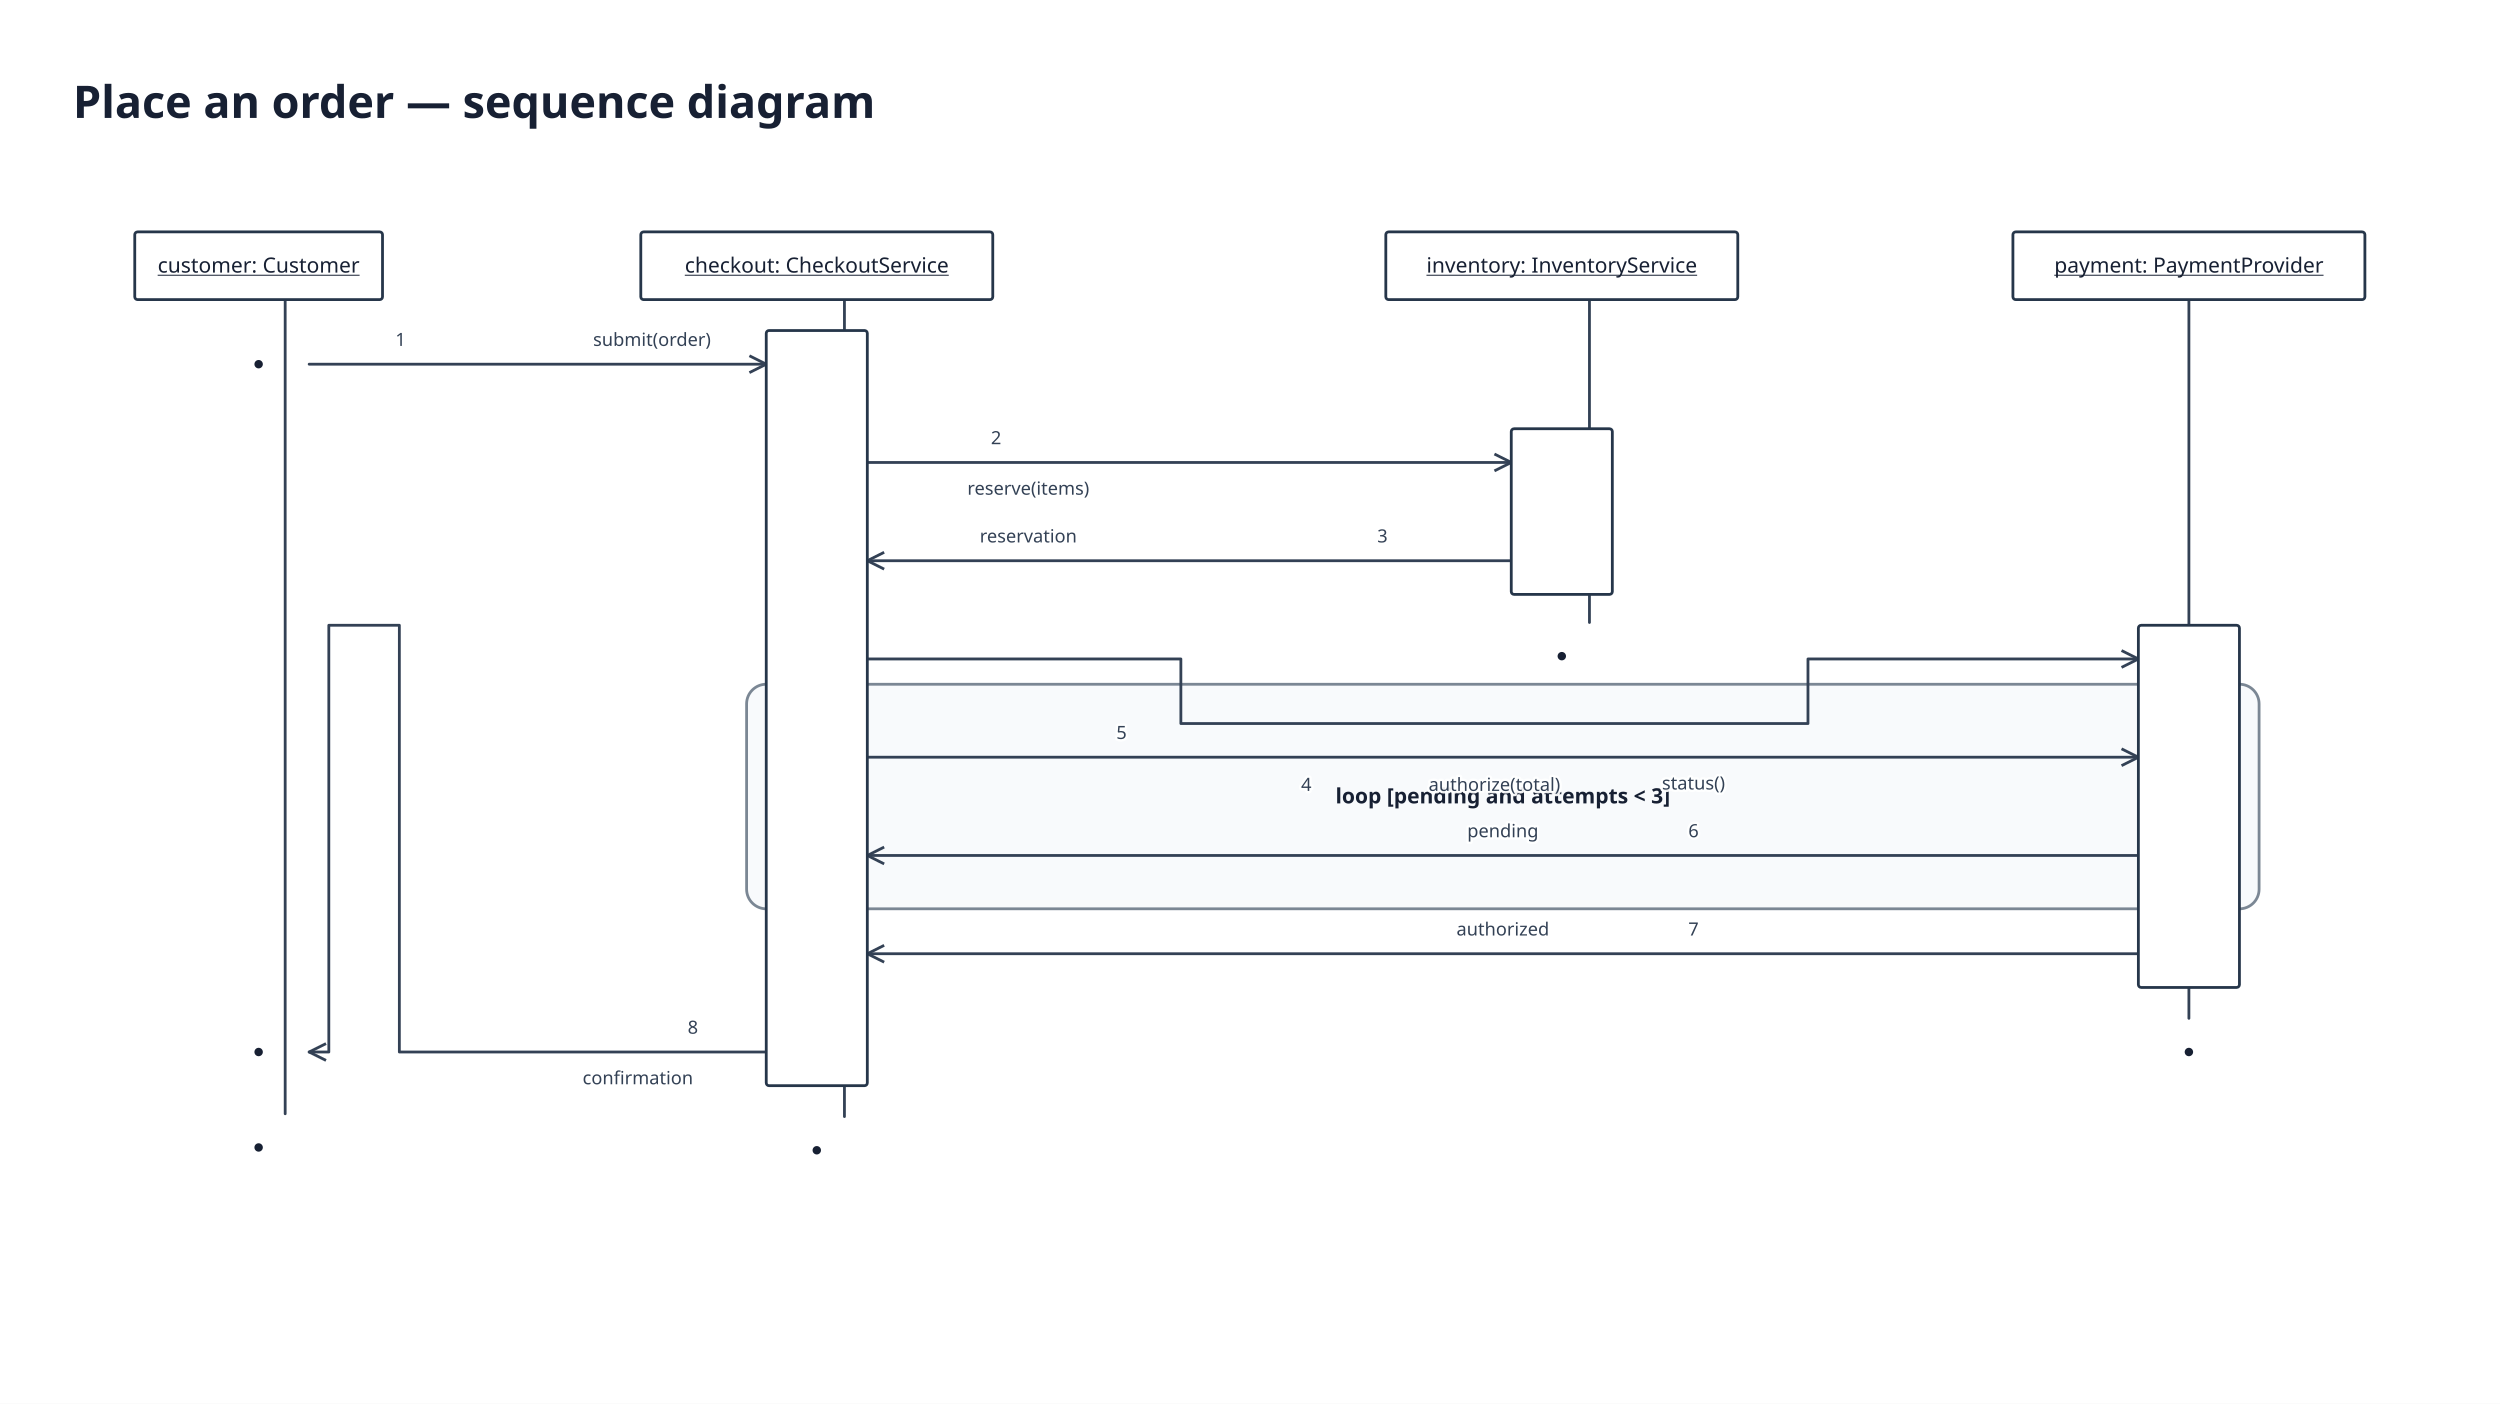
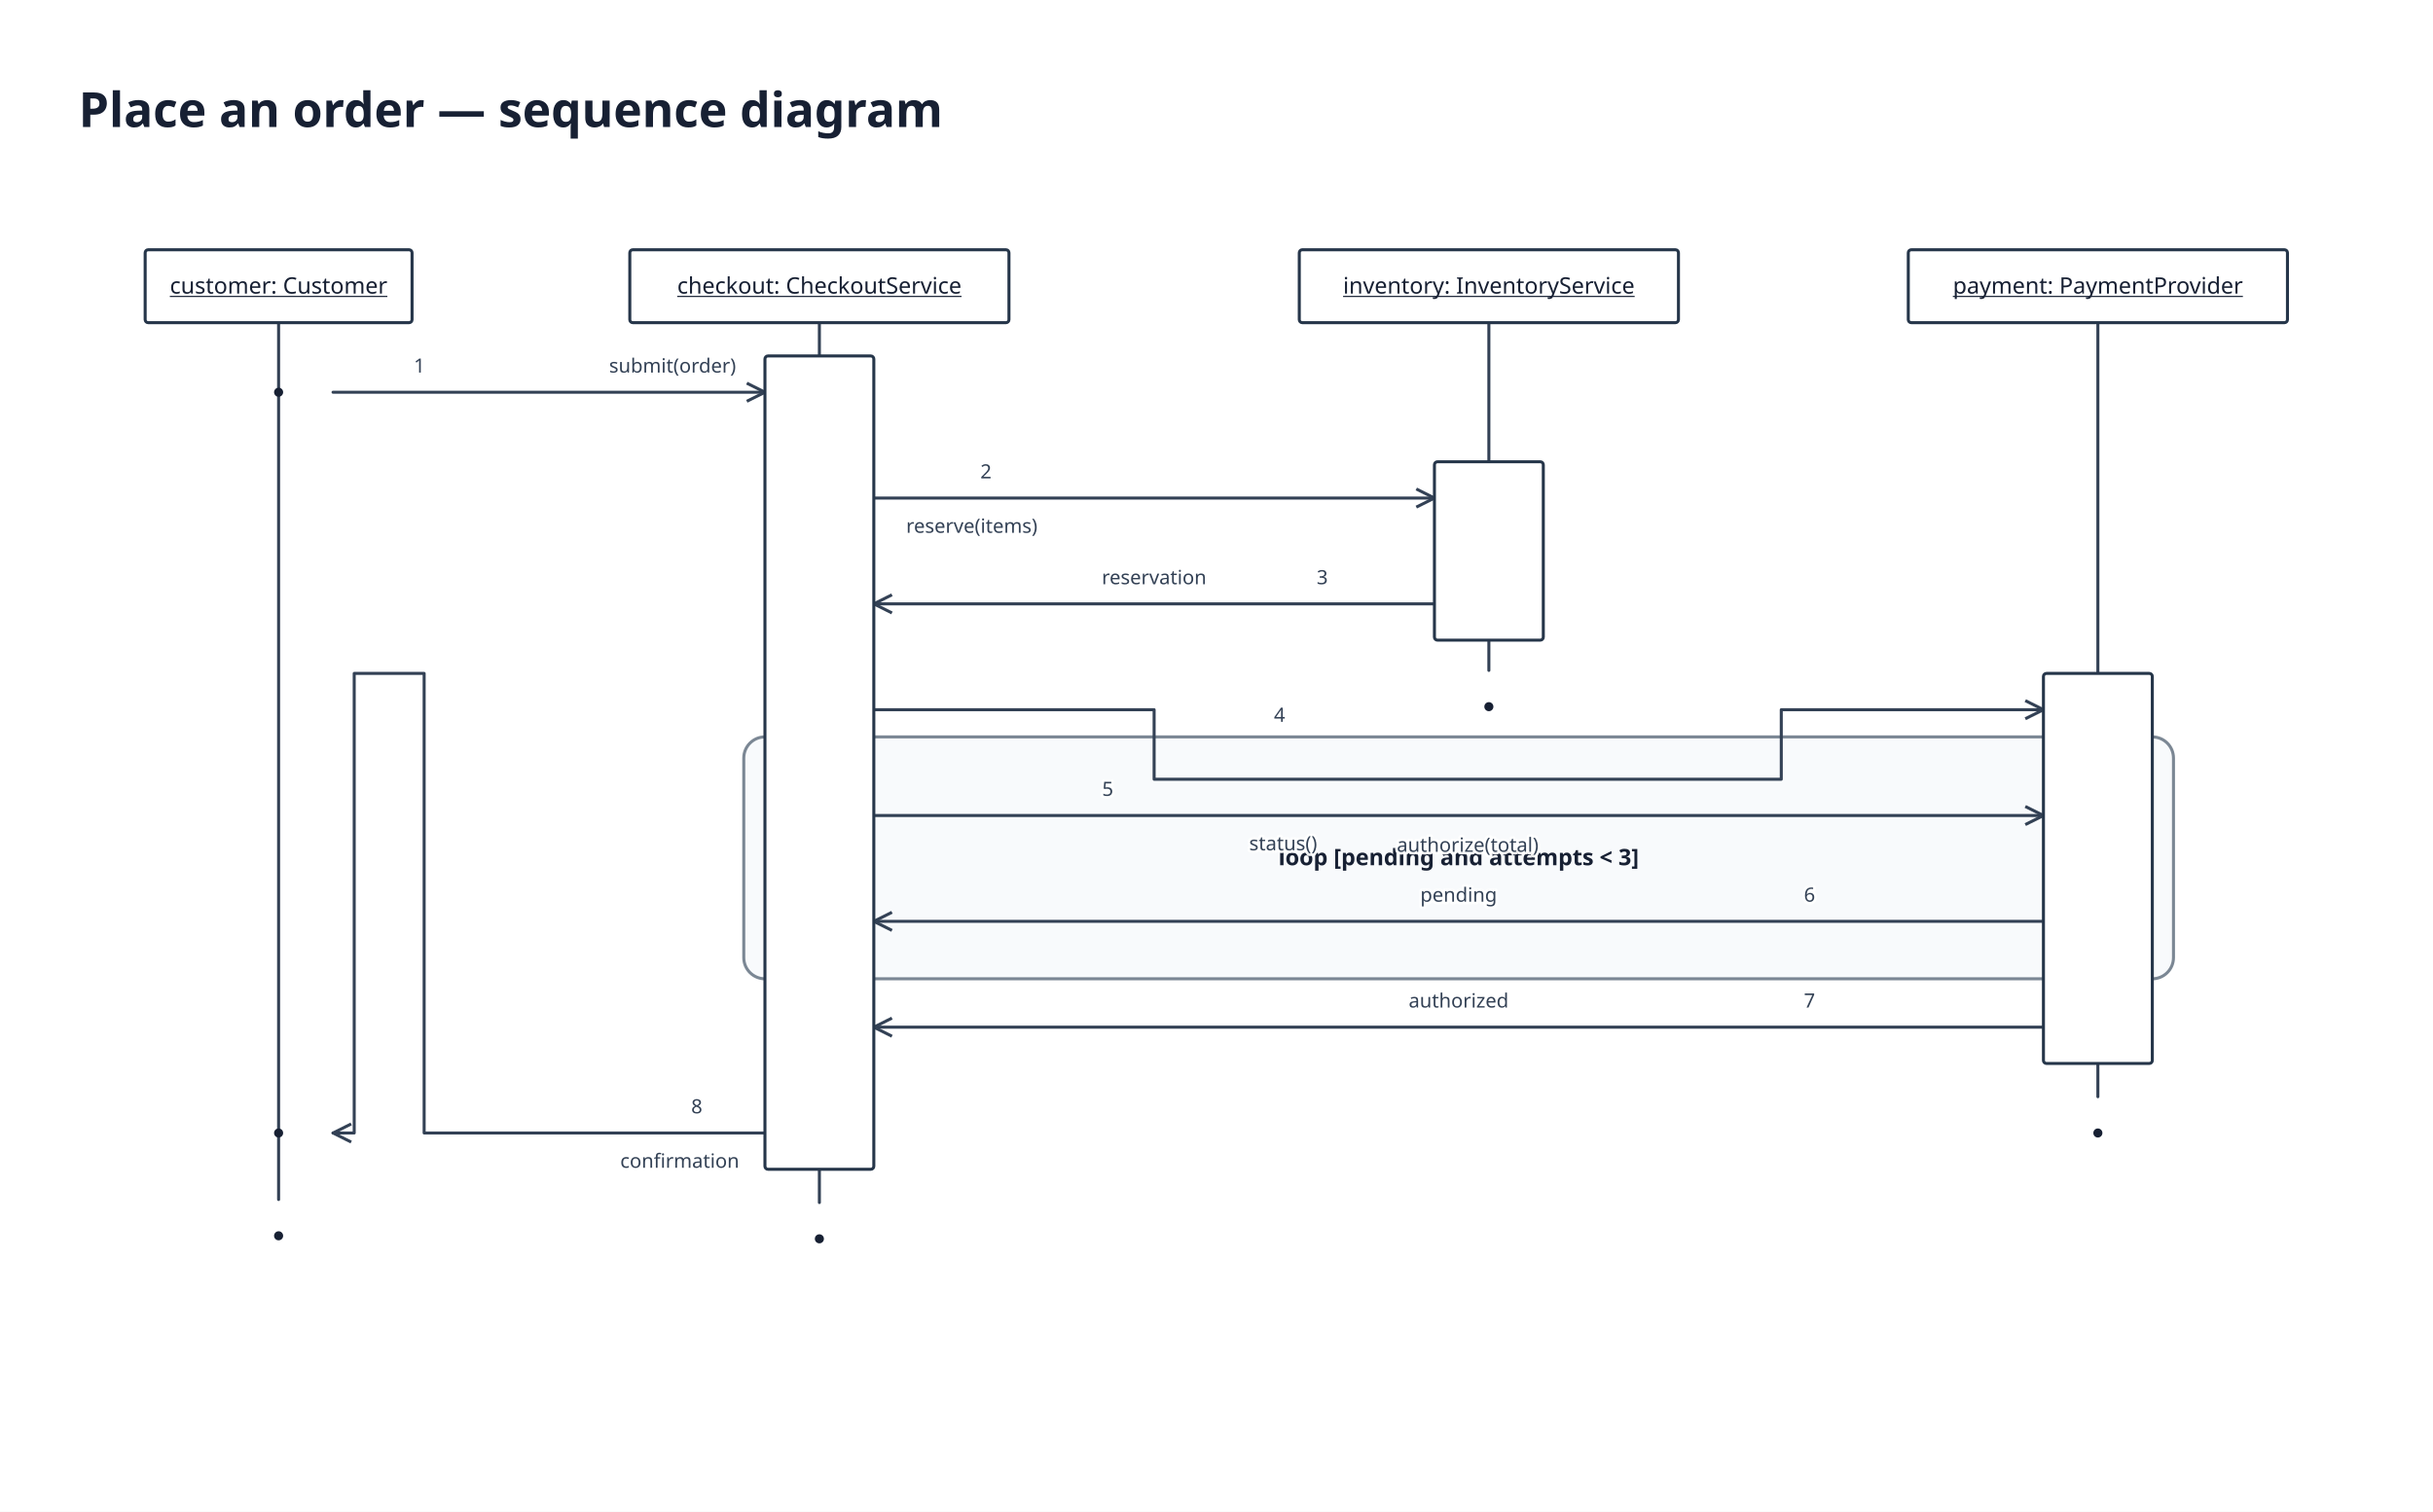
- <svg xmlns="http://www.w3.org/2000/svg" width="1781" height="1000" viewBox="0 0 1781 1000" role="img" aria-label="uml-sequence-example">
+ <svg xmlns="http://www.w3.org/2000/svg" width="1609" height="1000" viewBox="0 0 1609 1000" role="img" aria-label="uml-sequence-example">
  <rect width="100%" height="100%" fill="#ffffff" />
  <g id="boundaries">
-     <rect x="531.875" y="487.45" width="1077.5" height="160" rx="14" fill="#f8fafc" stroke="#7b8794" stroke-width="2" />
+     <rect x="491.875" y="487.45" width="945.5" height="160" rx="14" fill="#f8fafc" stroke="#7b8794" stroke-width="2" />
  </g>
  <g id="corridor-dividers" />
  <g id="lines">
    <g data-line="spine">
-       <polyline points="203.161,213.45 203.161,793.45" fill="none" stroke="#334155" stroke-width="2" stroke-linejoin="round" stroke-linecap="round" />
+       <polyline points="184.25,213.45 184.25,793.45" fill="none" stroke="#334155" stroke-width="2" stroke-linejoin="round" stroke-linecap="round" />
    </g>
    <g data-line="spine">
-       <polyline points="601.577,213.45 601.577,795.45" fill="none" stroke="#334155" stroke-width="2" stroke-linejoin="round" stroke-linecap="round" />
+       <polyline points="541.875,213.45 541.875,795.45" fill="none" stroke="#334155" stroke-width="2" stroke-linejoin="round" stroke-linecap="round" />
    </g>
    <g data-line="spine">
-       <polyline points="1132.327,213.45 1132.327,443.45" fill="none" stroke="#334155" stroke-width="2" stroke-linejoin="round" stroke-linecap="round" />
+       <polyline points="984.625,213.45 984.625,443.45" fill="none" stroke="#334155" stroke-width="2" stroke-linejoin="round" stroke-linecap="round" />
    </g>
    <g data-line="spine">
-       <polyline points="1559.375,213.45 1559.375,725.45" fill="none" stroke="#334155" stroke-width="2" stroke-linejoin="round" stroke-linecap="round" />
+       <polyline points="1387.375,213.45 1387.375,725.45" fill="none" stroke="#334155" stroke-width="2" stroke-linejoin="round" stroke-linecap="round" />
    </g>
    <g data-line="submit">
-       <polyline points="220.25,259.45 545.875,259.45" fill="none" stroke="#334155" stroke-width="2" stroke-linejoin="round" stroke-linecap="round" />
-       <path d="M 533.875 265.45 L 545.875 259.45 L 533.875 253.45" fill="none" stroke="#334155" stroke-width="2" stroke-linejoin="round" />
+       <polyline points="220.25,259.45 505.875,259.45" fill="none" stroke="#334155" stroke-width="2" stroke-linejoin="round" stroke-linecap="round" />
+       <path d="M 493.875 265.45 L 505.875 259.45 L 493.875 253.45" fill="none" stroke="#334155" stroke-width="2" stroke-linejoin="round" />
    </g>
    <g data-line="reserve">
-       <polyline points="617.875,329.45 1076.625,329.45" fill="none" stroke="#334155" stroke-width="2" stroke-linejoin="round" stroke-linecap="round" />
-       <path d="M 1064.625 335.45 L 1076.625 329.45 L 1064.625 323.45" fill="none" stroke="#334155" stroke-width="2" stroke-linejoin="round" />
+       <polyline points="577.875,329.45 948.625,329.45" fill="none" stroke="#334155" stroke-width="2" stroke-linejoin="round" stroke-linecap="round" />
+       <path d="M 936.625 335.45 L 948.625 329.45 L 936.625 323.45" fill="none" stroke="#334155" stroke-width="2" stroke-linejoin="round" />
    </g>
    <g data-line="reserved">
-       <polyline points="1076.625,399.45 617.875,399.45" fill="none" stroke="#334155" stroke-width="2" stroke-linejoin="round" stroke-linecap="round" />
-       <path d="M 629.875 393.45 L 617.875 399.45 L 629.875 405.45" fill="none" stroke="#334155" stroke-width="2" stroke-linejoin="round" />
+       <polyline points="948.625,399.45 577.875,399.45" fill="none" stroke="#334155" stroke-width="2" stroke-linejoin="round" stroke-linecap="round" />
+       <path d="M 589.875 393.45 L 577.875 399.45 L 589.875 405.45" fill="none" stroke="#334155" stroke-width="2" stroke-linejoin="round" />
    </g>
    <g data-line="authorize">
-       <polyline points="617.875,469.45 841.25,469.45 841.25,515.45 1288,515.45 1288,469.45 1523.375,469.45" fill="none" stroke="#334155" stroke-width="2" stroke-linejoin="round" stroke-linecap="round" />
-       <path d="M 1511.375 475.45 L 1523.375 469.45 L 1511.375 463.45" fill="none" stroke="#334155" stroke-width="2" stroke-linejoin="round" />
+       <polyline points="577.875,469.45 763.25,469.45 763.25,515.45 1178,515.45 1178,469.45 1351.375,469.45" fill="none" stroke="#334155" stroke-width="2" stroke-linejoin="round" stroke-linecap="round" />
+       <path d="M 1339.375 475.45 L 1351.375 469.45 L 1339.375 463.45" fill="none" stroke="#334155" stroke-width="2" stroke-linejoin="round" />
    </g>
    <g data-line="poll">
-       <polyline points="617.875,539.45 1523.375,539.45" fill="none" stroke="#334155" stroke-width="2" stroke-linejoin="round" stroke-linecap="round" />
-       <path d="M 1511.375 545.45 L 1523.375 539.45 L 1511.375 533.45" fill="none" stroke="#334155" stroke-width="2" stroke-linejoin="round" />
+       <polyline points="577.875,539.45 1351.375,539.45" fill="none" stroke="#334155" stroke-width="2" stroke-linejoin="round" stroke-linecap="round" />
+       <path d="M 1339.375 545.45 L 1351.375 539.45 L 1339.375 533.45" fill="none" stroke="#334155" stroke-width="2" stroke-linejoin="round" />
    </g>
    <g data-line="pending">
-       <polyline points="1523.375,609.45 617.875,609.45" fill="none" stroke="#334155" stroke-width="2" stroke-linejoin="round" stroke-linecap="round" />
-       <path d="M 629.875 603.45 L 617.875 609.45 L 629.875 615.45" fill="none" stroke="#334155" stroke-width="2" stroke-linejoin="round" />
+       <polyline points="1351.375,609.45 577.875,609.45" fill="none" stroke="#334155" stroke-width="2" stroke-linejoin="round" stroke-linecap="round" />
+       <path d="M 589.875 603.45 L 577.875 609.45 L 589.875 615.45" fill="none" stroke="#334155" stroke-width="2" stroke-linejoin="round" />
    </g>
    <g data-line="authorized">
-       <polyline points="1523.375,679.45 617.875,679.45" fill="none" stroke="#334155" stroke-width="2" stroke-linejoin="round" stroke-linecap="round" />
-       <path d="M 629.875 673.45 L 617.875 679.45 L 629.875 685.45" fill="none" stroke="#334155" stroke-width="2" stroke-linejoin="round" />
+       <polyline points="1351.375,679.45 577.875,679.45" fill="none" stroke="#334155" stroke-width="2" stroke-linejoin="round" stroke-linecap="round" />
+       <path d="M 589.875 673.45 L 577.875 679.45 L 589.875 685.45" fill="none" stroke="#334155" stroke-width="2" stroke-linejoin="round" />
    </g>
    <g data-line="confirmation">
-       <polyline points="545.875,749.45 284.5,749.45 284.5,445.45 234.25,445.45 234.25,749.45 220.25,749.45" fill="none" stroke="#334155" stroke-width="2" stroke-linejoin="round" stroke-linecap="round" />
+       <polyline points="505.875,749.45 280.5,749.45 280.5,445.45 234.25,445.45 234.25,749.45 220.25,749.45" fill="none" stroke="#334155" stroke-width="2" stroke-linejoin="round" stroke-linecap="round" />
      <path d="M 232.25 743.45 L 220.25 749.45 L 232.25 755.45" fill="none" stroke="#334155" stroke-width="2" stroke-linejoin="round" />
    </g>
  </g>
  <g id="objects">
    <rect x="96" y="165.2" width="176.5" height="48.25" rx="2" fill="#ffffff" stroke="#26364a" stroke-width="2" />
    <circle cx="184.25" cy="259.45" r="3" fill="#172033" />
    <circle cx="184.25" cy="749.45" r="3" fill="#172033" />
    <circle cx="184.25" cy="817.45" r="3" fill="#172033" />
-     <rect x="456.5" y="165.2" width="250.75" height="48.25" rx="2" fill="#ffffff" stroke="#26364a" stroke-width="2" />
-     <circle cx="581.875" cy="259.45" r="3" fill="#172033" />
-     <circle cx="581.875" cy="329.45" r="3" fill="#172033" />
-     <circle cx="581.875" cy="399.45" r="3" fill="#172033" />
-     <circle cx="581.875" cy="469.45" r="3" fill="#172033" />
-     <circle cx="581.875" cy="539.45" r="3" fill="#172033" />
-     <circle cx="581.875" cy="609.45" r="3" fill="#172033" />
-     <circle cx="581.875" cy="679.45" r="3" fill="#172033" />
-     <circle cx="581.875" cy="749.45" r="3" fill="#172033" />
-     <circle cx="581.875" cy="819.45" r="3" fill="#172033" />
-     <rect x="545.875" y="235.45" width="72" height="538" rx="2" fill="#ffffff" stroke="#26364a" stroke-width="2" />
-     <rect x="987.25" y="165.2" width="250.75" height="48.25" rx="2" fill="#ffffff" stroke="#26364a" stroke-width="2" />
-     <circle cx="1112.625" cy="329.45" r="3" fill="#172033" />
-     <circle cx="1112.625" cy="399.45" r="3" fill="#172033" />
-     <circle cx="1112.625" cy="467.45" r="3" fill="#172033" />
-     <rect x="1076.625" y="305.45" width="72" height="118" rx="2" fill="#ffffff" stroke="#26364a" stroke-width="2" />
-     <rect x="1434" y="165.2" width="250.75" height="48.25" rx="2" fill="#ffffff" stroke="#26364a" stroke-width="2" />
-     <circle cx="1559.375" cy="469.45" r="3" fill="#172033" />
-     <circle cx="1559.375" cy="539.45" r="3" fill="#172033" />
-     <circle cx="1559.375" cy="609.45" r="3" fill="#172033" />
-     <circle cx="1559.375" cy="679.45" r="3" fill="#172033" />
-     <circle cx="1559.375" cy="749.45" r="3" fill="#172033" />
-     <rect x="1523.375" y="445.45" width="72" height="258" rx="2" fill="#ffffff" stroke="#26364a" stroke-width="2" />
+     <rect x="416.5" y="165.2" width="250.75" height="48.25" rx="2" fill="#ffffff" stroke="#26364a" stroke-width="2" />
+     <circle cx="541.875" cy="259.45" r="3" fill="#172033" />
+     <circle cx="541.875" cy="329.45" r="3" fill="#172033" />
+     <circle cx="541.875" cy="399.45" r="3" fill="#172033" />
+     <circle cx="541.875" cy="469.45" r="3" fill="#172033" />
+     <circle cx="541.875" cy="539.45" r="3" fill="#172033" />
+     <circle cx="541.875" cy="609.45" r="3" fill="#172033" />
+     <circle cx="541.875" cy="679.45" r="3" fill="#172033" />
+     <circle cx="541.875" cy="749.45" r="3" fill="#172033" />
+     <circle cx="541.875" cy="819.45" r="3" fill="#172033" />
+     <rect x="505.875" y="235.45" width="72" height="538" rx="2" fill="#ffffff" stroke="#26364a" stroke-width="2" />
+     <rect x="859.25" y="165.2" width="250.75" height="48.25" rx="2" fill="#ffffff" stroke="#26364a" stroke-width="2" />
+     <circle cx="984.625" cy="329.45" r="3" fill="#172033" />
+     <circle cx="984.625" cy="399.45" r="3" fill="#172033" />
+     <circle cx="984.625" cy="467.45" r="3" fill="#172033" />
+     <rect x="948.625" y="305.45" width="72" height="118" rx="2" fill="#ffffff" stroke="#26364a" stroke-width="2" />
+     <rect x="1262" y="165.2" width="250.75" height="48.25" rx="2" fill="#ffffff" stroke="#26364a" stroke-width="2" />
+     <circle cx="1387.375" cy="469.45" r="3" fill="#172033" />
+     <circle cx="1387.375" cy="539.45" r="3" fill="#172033" />
+     <circle cx="1387.375" cy="609.45" r="3" fill="#172033" />
+     <circle cx="1387.375" cy="679.45" r="3" fill="#172033" />
+     <circle cx="1387.375" cy="749.45" r="3" fill="#172033" />
+     <rect x="1351.375" y="445.45" width="72" height="258" rx="2" fill="#ffffff" stroke="#26364a" stroke-width="2" />
  </g>
  <g id="ports" />
  <g id="text">
    <text x="52" y="84" text-anchor="start" fill="#172033" font-family="ui-rounded, 'Comic Sans MS', sans-serif" font-size="32" font-weight="700">Place an order — sequence diagram</text>
    <text x="184.25" y="194.2" text-anchor="middle" fill="#172033" font-family="ui-rounded, 'Comic Sans MS', sans-serif" font-size="15" font-weight="450" text-decoration="underline">customer: Customer</text>
-     <text x="581.875" y="194.2" text-anchor="middle" fill="#172033" font-family="ui-rounded, 'Comic Sans MS', sans-serif" font-size="15" font-weight="450" text-decoration="underline">checkout: CheckoutService</text>
-     <text x="1112.625" y="194.2" text-anchor="middle" fill="#172033" font-family="ui-rounded, 'Comic Sans MS', sans-serif" font-size="15" font-weight="450" text-decoration="underline">inventory: InventoryService</text>
-     <text x="1559.375" y="194.2" text-anchor="middle" fill="#172033" font-family="ui-rounded, 'Comic Sans MS', sans-serif" font-size="15" font-weight="450" text-decoration="underline">payment: PaymentProvider</text>
-     <text x="1070.625" y="572.325" text-anchor="middle" fill="#172033" font-family="ui-rounded, 'Comic Sans MS', sans-serif" font-size="15" font-weight="700">loop [pending and attempts &lt; 3]</text>
+     <text x="541.875" y="194.2" text-anchor="middle" fill="#172033" font-family="ui-rounded, 'Comic Sans MS', sans-serif" font-size="15" font-weight="450" text-decoration="underline">checkout: CheckoutService</text>
+     <text x="984.625" y="194.2" text-anchor="middle" fill="#172033" font-family="ui-rounded, 'Comic Sans MS', sans-serif" font-size="15" font-weight="450" text-decoration="underline">inventory: InventoryService</text>
+     <text x="1387.375" y="194.2" text-anchor="middle" fill="#172033" font-family="ui-rounded, 'Comic Sans MS', sans-serif" font-size="15" font-weight="450" text-decoration="underline">payment: PaymentProvider</text>
+     <text x="964.625" y="572.325" text-anchor="middle" fill="#172033" font-family="ui-rounded, 'Comic Sans MS', sans-serif" font-size="15" font-weight="700">loop [pending and attempts &lt; 3]</text>
    <g data-line-label="submit">
-       <text x="285.375" y="246.45" text-anchor="middle" font-family="ui-rounded, sans-serif" font-size="13" fill="#334155" stroke="#ffffff" stroke-opacity=".92" stroke-width="3.5" stroke-linejoin="round" paint-order="stroke fill">1</text>
+       <text x="277.375" y="246.45" text-anchor="middle" font-family="ui-rounded, sans-serif" font-size="13" fill="#334155" stroke="#ffffff" stroke-opacity=".92" stroke-width="3.5" stroke-linejoin="round" paint-order="stroke fill">1</text>
    </g>
    <g data-line-label="submit">
-       <text x="464.469" y="246.45" text-anchor="middle" font-family="ui-rounded, sans-serif" font-size="13" fill="#334155" stroke="#ffffff" stroke-opacity=".92" stroke-width="3.5" stroke-linejoin="round" paint-order="stroke fill">submit(order)</text>
+       <text x="444.78" y="246.45" text-anchor="middle" font-family="ui-rounded, sans-serif" font-size="13" fill="#334155" stroke="#ffffff" stroke-opacity=".92" stroke-width="3.5" stroke-linejoin="round" paint-order="stroke fill">submit(order)</text>
    </g>
    <g data-line-label="reserve">
-       <text x="709.625" y="316.45" text-anchor="middle" font-family="ui-rounded, sans-serif" font-size="13" fill="#334155" stroke="#ffffff" stroke-opacity=".92" stroke-width="3.5" stroke-linejoin="round" paint-order="stroke fill">2</text>
+       <text x="652.025" y="316.45" text-anchor="middle" font-family="ui-rounded, sans-serif" font-size="13" fill="#334155" stroke="#ffffff" stroke-opacity=".92" stroke-width="3.5" stroke-linejoin="round" paint-order="stroke fill">2</text>
    </g>
    <g data-line-label="reserve">
-       <text x="732.562" y="352.45" text-anchor="middle" font-family="ui-rounded, sans-serif" font-size="13" fill="#334155" stroke="#ffffff" stroke-opacity=".92" stroke-width="3.5" stroke-linejoin="round" paint-order="stroke fill">reserve(items)</text>
+       <text x="642.682" y="352.45" text-anchor="middle" font-family="ui-rounded, sans-serif" font-size="13" fill="#334155" stroke="#ffffff" stroke-opacity=".92" stroke-width="3.5" stroke-linejoin="round" paint-order="stroke fill">reserve(items)</text>
    </g>
    <g data-line-label="reserved">
-       <text x="984.875" y="386.45" text-anchor="middle" font-family="ui-rounded, sans-serif" font-size="13" fill="#334155" stroke="#ffffff" stroke-opacity=".92" stroke-width="3.5" stroke-linejoin="round" paint-order="stroke fill">3</text>
+       <text x="874.475" y="386.45" text-anchor="middle" font-family="ui-rounded, sans-serif" font-size="13" fill="#334155" stroke="#ffffff" stroke-opacity=".92" stroke-width="3.5" stroke-linejoin="round" paint-order="stroke fill">3</text>
    </g>
    <g data-line-label="reserved">
-       <text x="732.562" y="386.45" text-anchor="middle" font-family="ui-rounded, sans-serif" font-size="13" fill="#334155" stroke="#ffffff" stroke-opacity=".92" stroke-width="3.5" stroke-linejoin="round" paint-order="stroke fill">reservation</text>
+       <text x="763.25" y="386.45" text-anchor="middle" font-family="ui-rounded, sans-serif" font-size="13" fill="#334155" stroke="#ffffff" stroke-opacity=".92" stroke-width="3.5" stroke-linejoin="round" paint-order="stroke fill">reservation</text>
    </g>
    <g data-line-label="authorize">
-       <text x="930.6" y="563.45" text-anchor="middle" font-family="ui-rounded, sans-serif" font-size="13" fill="#334155" stroke="#ffffff" stroke-opacity=".92" stroke-width="3.5" stroke-linejoin="round" paint-order="stroke fill">4</text>
+       <text x="846.2" y="477.45" text-anchor="middle" font-family="ui-rounded, sans-serif" font-size="13" fill="#334155" stroke="#ffffff" stroke-opacity=".92" stroke-width="3.5" stroke-linejoin="round" paint-order="stroke fill">4</text>
    </g>
    <g data-line-label="authorize">
-       <text x="1064.625" y="563.45" text-anchor="middle" font-family="ui-rounded, sans-serif" font-size="13" fill="#334155" stroke="#ffffff" stroke-opacity=".92" stroke-width="3.5" stroke-linejoin="round" paint-order="stroke fill">authorize(total)</text>
+       <text x="970.625" y="563.45" text-anchor="middle" font-family="ui-rounded, sans-serif" font-size="13" fill="#334155" stroke="#ffffff" stroke-opacity=".92" stroke-width="3.5" stroke-linejoin="round" paint-order="stroke fill">authorize(total)</text>
    </g>
    <g data-line-label="poll">
-       <text x="798.975" y="526.45" text-anchor="middle" font-family="ui-rounded, sans-serif" font-size="13" fill="#334155" stroke="#ffffff" stroke-opacity=".92" stroke-width="3.5" stroke-linejoin="round" paint-order="stroke fill">5</text>
+       <text x="732.575" y="526.45" text-anchor="middle" font-family="ui-rounded, sans-serif" font-size="13" fill="#334155" stroke="#ffffff" stroke-opacity=".92" stroke-width="3.5" stroke-linejoin="round" paint-order="stroke fill">5</text>
    </g>
    <g data-line-label="poll">
-       <text x="1206.45" y="562.45" text-anchor="middle" font-family="ui-rounded, sans-serif" font-size="13" fill="#334155" stroke="#ffffff" stroke-opacity=".92" stroke-width="3.5" stroke-linejoin="round" paint-order="stroke fill">status()</text>
+       <text x="848.6" y="562.45" text-anchor="middle" font-family="ui-rounded, sans-serif" font-size="13" fill="#334155" stroke="#ffffff" stroke-opacity=".92" stroke-width="3.5" stroke-linejoin="round" paint-order="stroke fill">status()</text>
    </g>
    <g data-line-label="pending">
-       <text x="1206.45" y="596.45" text-anchor="middle" font-family="ui-rounded, sans-serif" font-size="13" fill="#334155" stroke="#ffffff" stroke-opacity=".92" stroke-width="3.5" stroke-linejoin="round" paint-order="stroke fill">6</text>
+       <text x="1196.675" y="596.45" text-anchor="middle" font-family="ui-rounded, sans-serif" font-size="13" fill="#334155" stroke="#ffffff" stroke-opacity=".92" stroke-width="3.5" stroke-linejoin="round" paint-order="stroke fill">6</text>
    </g>
    <g data-line-label="pending">
-       <text x="1070.625" y="596.45" text-anchor="middle" font-family="ui-rounded, sans-serif" font-size="13" fill="#334155" stroke="#ffffff" stroke-opacity=".92" stroke-width="3.5" stroke-linejoin="round" paint-order="stroke fill">pending</text>
+       <text x="964.625" y="596.45" text-anchor="middle" font-family="ui-rounded, sans-serif" font-size="13" fill="#334155" stroke="#ffffff" stroke-opacity=".92" stroke-width="3.5" stroke-linejoin="round" paint-order="stroke fill">pending</text>
    </g>
    <g data-line-label="authorized">
-       <text x="1206.45" y="666.45" text-anchor="middle" font-family="ui-rounded, sans-serif" font-size="13" fill="#334155" stroke="#ffffff" stroke-opacity=".92" stroke-width="3.5" stroke-linejoin="round" paint-order="stroke fill">7</text>
+       <text x="1196.675" y="666.45" text-anchor="middle" font-family="ui-rounded, sans-serif" font-size="13" fill="#334155" stroke="#ffffff" stroke-opacity=".92" stroke-width="3.5" stroke-linejoin="round" paint-order="stroke fill">7</text>
    </g>
    <g data-line-label="authorized">
-       <text x="1070.625" y="666.45" text-anchor="middle" font-family="ui-rounded, sans-serif" font-size="13" fill="#334155" stroke="#ffffff" stroke-opacity=".92" stroke-width="3.5" stroke-linejoin="round" paint-order="stroke fill">authorized</text>
+       <text x="964.625" y="666.45" text-anchor="middle" font-family="ui-rounded, sans-serif" font-size="13" fill="#334155" stroke="#ffffff" stroke-opacity=".92" stroke-width="3.5" stroke-linejoin="round" paint-order="stroke fill">authorized</text>
    </g>
    <g data-line-label="confirmation">
-       <text x="493.6" y="736.45" text-anchor="middle" font-family="ui-rounded, sans-serif" font-size="13" fill="#334155" stroke="#ffffff" stroke-opacity=".92" stroke-width="3.5" stroke-linejoin="round" paint-order="stroke fill">8</text>
+       <text x="460.8" y="736.45" text-anchor="middle" font-family="ui-rounded, sans-serif" font-size="13" fill="#334155" stroke="#ffffff" stroke-opacity=".92" stroke-width="3.5" stroke-linejoin="round" paint-order="stroke fill">8</text>
    </g>
    <g data-line-label="confirmation">
-       <text x="454.394" y="772.45" text-anchor="middle" font-family="ui-rounded, sans-serif" font-size="13" fill="#334155" stroke="#ffffff" stroke-opacity=".92" stroke-width="3.5" stroke-linejoin="round" paint-order="stroke fill">confirmation</text>
+       <text x="449.531" y="772.45" text-anchor="middle" font-family="ui-rounded, sans-serif" font-size="13" fill="#334155" stroke="#ffffff" stroke-opacity=".92" stroke-width="3.5" stroke-linejoin="round" paint-order="stroke fill">confirmation</text>
    </g>
  </g>
</svg>
